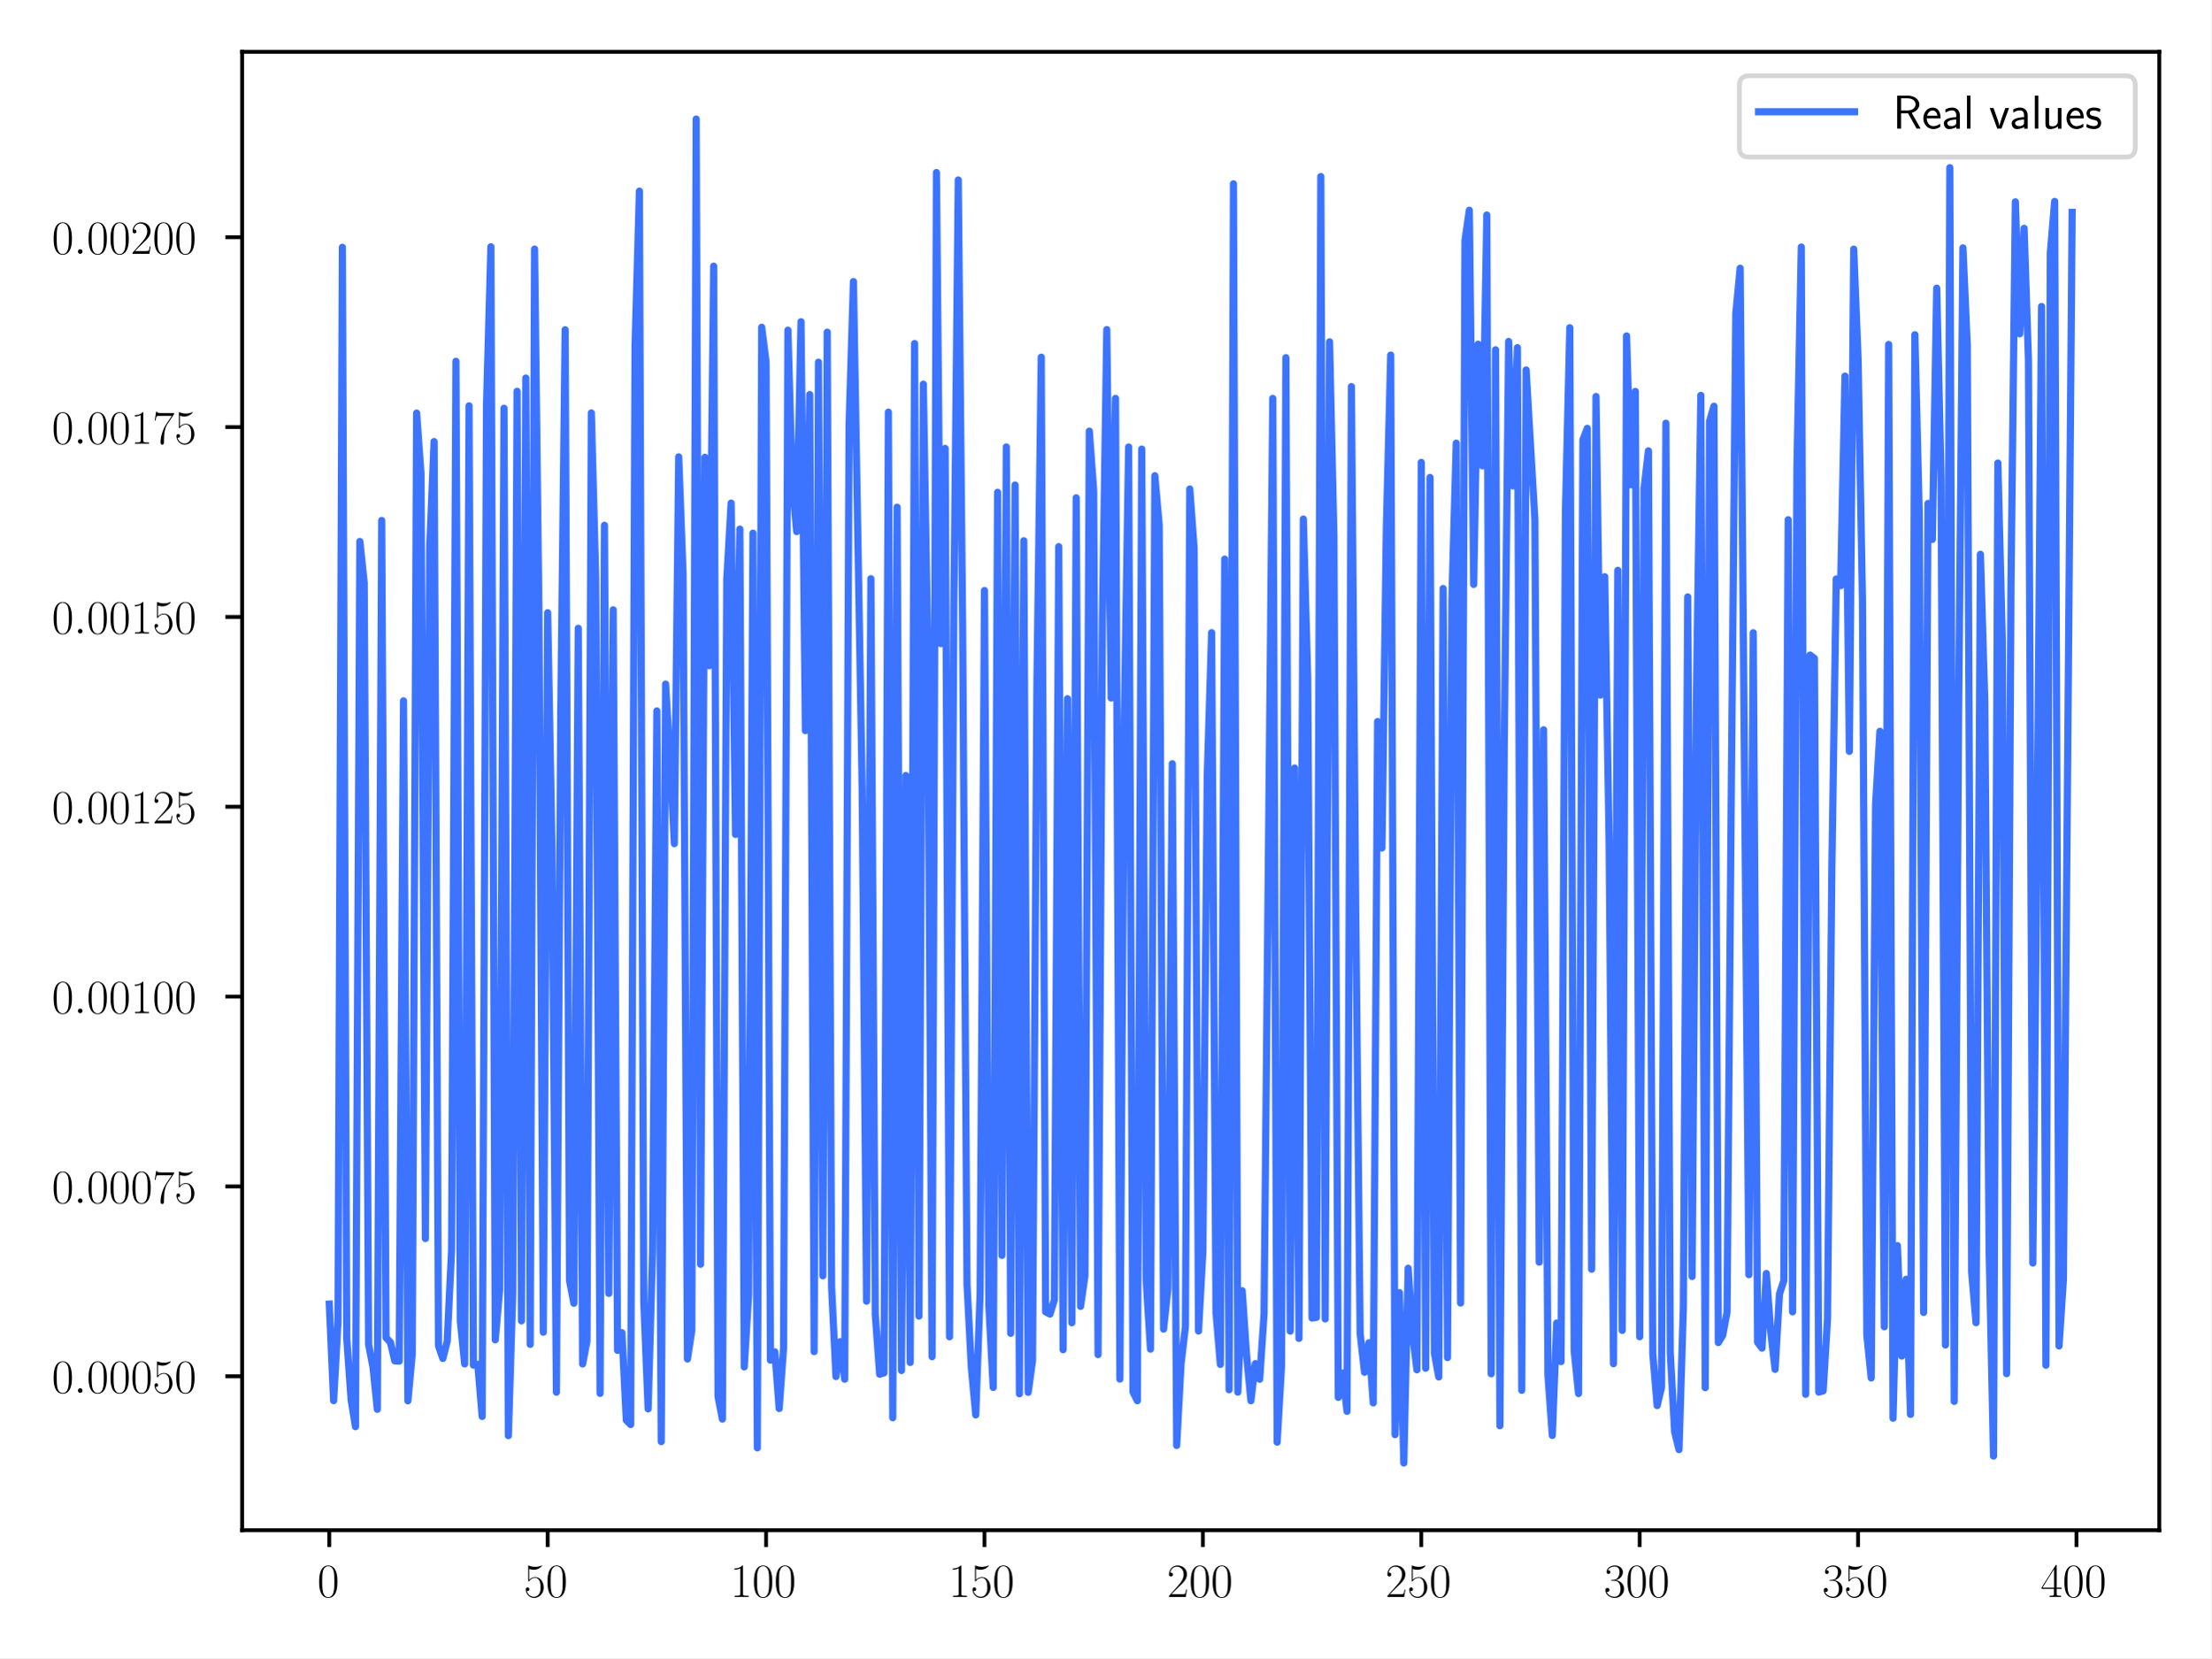
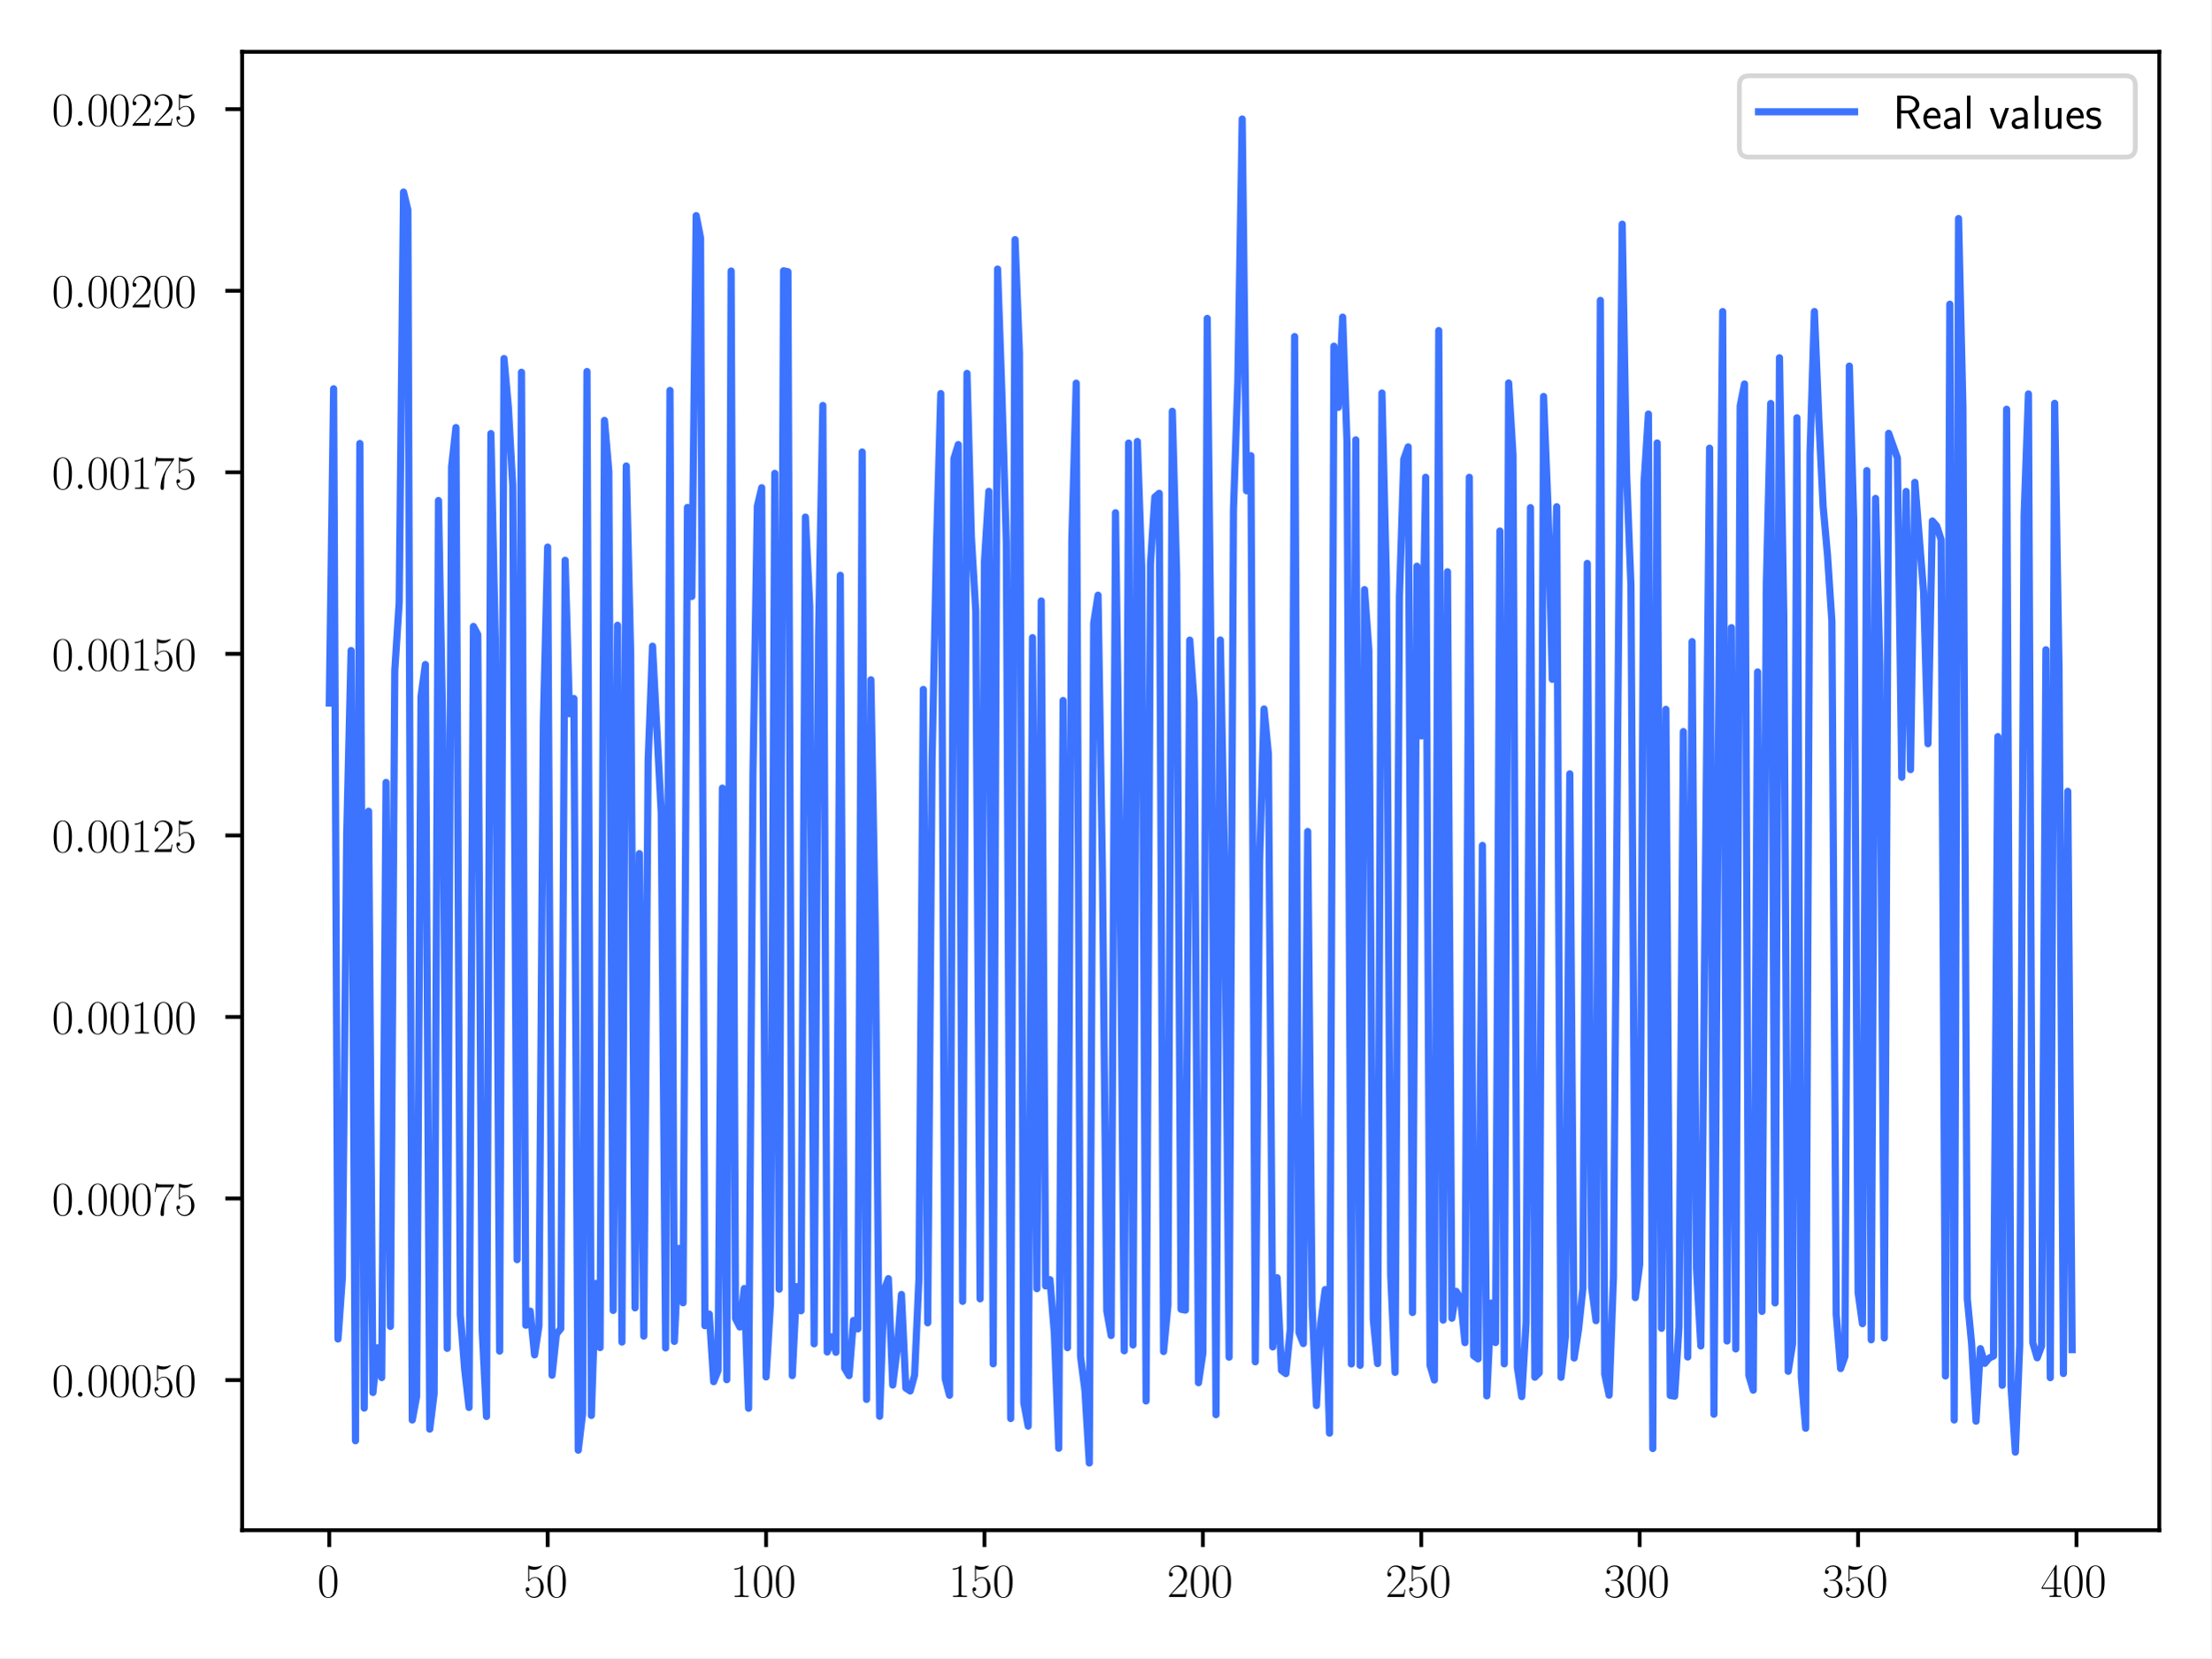
<svg xmlns="http://www.w3.org/2000/svg" xmlns:xlink="http://www.w3.org/1999/xlink" width="460.8pt" height="345.6pt" viewBox="0 0 460.8 345.6" version="1.1">
  <defs>
    <style type="text/css">*{stroke-linejoin: round; stroke-linecap: butt}</style>
  </defs>
  <g id="figure_1">
    <g id="patch_1">
      <path d="M 0 345.6  L 460.8 345.6  L 460.8 0  L 0 0  z " style="fill: #ffffff" />
    </g>
    <g id="axes_1">
      <g id="patch_2">
        <path d="M 50.455 318.944  L 450 318.944  L 450 10.8  L 50.455 10.8  z " style="fill: #ffffff" />
      </g>
      <g id="matplotlib.axis_1">
        <g id="xtick_1">
          <g id="line2d_1">
            <defs>
-               <path id="m142c5403da" d="M 0 0  L 0 3.5  " style="stroke: #000000; stroke-width: 0.8" />
+               <path id="mb5325e868c" d="M 0 0  L 0 3.5  " style="stroke: #000000; stroke-width: 0.8" />
            </defs>
            <g>
-               <use xlink:href="#m142c5403da" x="68.617" y="318.944" style="stroke: #000000; stroke-width: 0.8" />
+               <use xlink:href="#mb5325e868c" x="68.617" y="318.944" style="stroke: #000000; stroke-width: 0.8" />
            </g>
          </g>
          <g id="text_1">
            <g transform="translate(66.12587 332.8628)scale(0.1 -0.1)">
              <defs>
                <path id="CMR17-30" d="M 2688 2038  C 2688 2430 2682 3099 2413 3613  C 2176 4063 1798 4224 1466 4224  C 1158 4224 768 4082 525 3620  C 269 3137 243 2539 243 2038  C 243 1671 250 1112 448 623  C 723 -39 1216 -128 1466 -128  C 1760 -128 2208 -7 2470 604  C 2662 1048 2688 1568 2688 2038  z M 1466 -26  C 1056 -26 813 328 723 816  C 653 1196 653 1749 653 2109  C 653 2604 653 3015 736 3407  C 858 3954 1216 4121 1466 4121  C 1728 4121 2067 3947 2189 3420  C 2272 3054 2278 2623 2278 2109  C 2278 1691 2278 1176 2202 797  C 2067 96 1690 -26 1466 -26  z " transform="scale(0.015625)" />
              </defs>
              <use xlink:href="#CMR17-30" transform="scale(0.996264)" />
            </g>
          </g>
        </g>
        <g id="xtick_2">
          <g id="line2d_2">
            <g>
-               <use xlink:href="#m142c5403da" x="114.133" y="318.944" style="stroke: #000000; stroke-width: 0.8" />
+               <use xlink:href="#mb5325e868c" x="114.133" y="318.944" style="stroke: #000000; stroke-width: 0.8" />
            </g>
          </g>
          <g id="text_2">
            <g transform="translate(109.1518 332.8628)scale(0.1 -0.1)">
              <defs>
                <path id="CMR17-35" d="M 730 3750  C 794 3724 1056 3641 1325 3641  C 1920 3641 2246 3961 2432 4140  C 2432 4191 2432 4224 2394 4224  C 2387 4224 2374 4224 2323 4198  C 2099 4102 1837 4032 1517 4032  C 1325 4032 1037 4055 723 4191  C 653 4224 640 4224 634 4224  C 602 4224 595 4217 595 4090  L 595 2231  C 595 2113 595 2080 659 2080  C 691 2080 704 2093 736 2139  C 941 2435 1222 2560 1542 2560  C 1766 2560 2246 2415 2246 1293  C 2246 1087 2246 716 2054 422  C 1894 159 1645 25 1370 25  C 947 25 518 319 403 812  C 429 806 480 793 506 793  C 589 793 749 838 749 1036  C 749 1209 627 1280 506 1280  C 358 1280 262 1190 262 1011  C 262 454 704 -128 1382 -128  C 2042 -128 2669 441 2669 1267  C 2669 2054 2170 2662 1549 2662  C 1222 2662 947 2540 730 2304  L 730 3750  z " transform="scale(0.015625)" />
              </defs>
              <use xlink:href="#CMR17-35" transform="scale(0.996264)" />
              <use xlink:href="#CMR17-30" transform="translate(45.69048 0)scale(0.996264)" />
            </g>
          </g>
        </g>
        <g id="xtick_3">
          <g id="line2d_3">
            <g>
-               <use xlink:href="#m142c5403da" x="159.65" y="318.944" style="stroke: #000000; stroke-width: 0.8" />
+               <use xlink:href="#mb5325e868c" x="159.65" y="318.944" style="stroke: #000000; stroke-width: 0.8" />
            </g>
          </g>
          <g id="text_3">
            <g transform="translate(152.1777 332.8628)scale(0.1 -0.1)">
              <defs>
                <path id="CMR17-31" d="M 1702 4083  C 1702 4217 1696 4224 1606 4224  C 1357 3927 979 3833 621 3820  C 602 3820 570 3820 563 3808  C 557 3795 557 3782 557 3648  C 755 3648 1088 3686 1344 3839  L 1344 467  C 1344 243 1331 166 781 166  L 589 166  L 589 0  C 896 6 1216 12 1523 12  C 1830 12 2150 6 2458 0  L 2458 166  L 2266 166  C 1715 166 1702 236 1702 467  L 1702 4083  z " transform="scale(0.015625)" />
              </defs>
              <use xlink:href="#CMR17-31" transform="scale(0.996264)" />
              <use xlink:href="#CMR17-30" transform="translate(45.69048 0)scale(0.996264)" />
              <use xlink:href="#CMR17-30" transform="translate(91.38095 0)scale(0.996264)" />
            </g>
          </g>
        </g>
        <g id="xtick_4">
          <g id="line2d_4">
            <g>
-               <use xlink:href="#m142c5403da" x="205.166" y="318.944" style="stroke: #000000; stroke-width: 0.8" />
+               <use xlink:href="#mb5325e868c" x="205.166" y="318.944" style="stroke: #000000; stroke-width: 0.8" />
            </g>
          </g>
          <g id="text_4">
            <g transform="translate(197.6943 332.8628)scale(0.1 -0.1)">
              <use xlink:href="#CMR17-31" transform="scale(0.996264)" />
              <use xlink:href="#CMR17-35" transform="translate(45.69048 0)scale(0.996264)" />
              <use xlink:href="#CMR17-30" transform="translate(91.38095 0)scale(0.996264)" />
            </g>
          </g>
        </g>
        <g id="xtick_5">
          <g id="line2d_5">
            <g>
-               <use xlink:href="#m142c5403da" x="250.683" y="318.944" style="stroke: #000000; stroke-width: 0.8" />
+               <use xlink:href="#mb5325e868c" x="250.683" y="318.944" style="stroke: #000000; stroke-width: 0.8" />
            </g>
          </g>
          <g id="text_5">
            <g transform="translate(243.2109 332.8628)scale(0.1 -0.1)">
              <defs>
                <path id="CMR17-32" d="M 2669 990  L 2554 990  C 2490 537 2438 460 2413 422  C 2381 371 1920 371 1830 371  L 602 371  C 832 620 1280 1073 1824 1596  C 2214 1966 2669 2400 2669 3033  C 2669 3788 2067 4224 1395 4224  C 691 4224 262 3603 262 3027  C 262 2777 448 2745 525 2745  C 589 2745 781 2783 781 3007  C 781 3206 614 3264 525 3264  C 486 3264 448 3257 422 3244  C 544 3788 915 4057 1306 4057  C 1862 4057 2227 3616 2227 3033  C 2227 2477 1901 1998 1536 1583  L 262 147  L 262 0  L 2515 0  L 2669 990  z " transform="scale(0.015625)" />
              </defs>
              <use xlink:href="#CMR17-32" transform="scale(0.996264)" />
              <use xlink:href="#CMR17-30" transform="translate(45.69048 0)scale(0.996264)" />
              <use xlink:href="#CMR17-30" transform="translate(91.38095 0)scale(0.996264)" />
            </g>
          </g>
        </g>
        <g id="xtick_6">
          <g id="line2d_6">
            <g>
-               <use xlink:href="#m142c5403da" x="296.199" y="318.944" style="stroke: #000000; stroke-width: 0.8" />
+               <use xlink:href="#mb5325e868c" x="296.199" y="318.944" style="stroke: #000000; stroke-width: 0.8" />
            </g>
          </g>
          <g id="text_6">
            <g transform="translate(288.7275 332.8628)scale(0.1 -0.1)">
              <use xlink:href="#CMR17-32" transform="scale(0.996264)" />
              <use xlink:href="#CMR17-35" transform="translate(45.69048 0)scale(0.996264)" />
              <use xlink:href="#CMR17-30" transform="translate(91.38095 0)scale(0.996264)" />
            </g>
          </g>
        </g>
        <g id="xtick_7">
          <g id="line2d_7">
            <g>
-               <use xlink:href="#m142c5403da" x="341.716" y="318.944" style="stroke: #000000; stroke-width: 0.8" />
+               <use xlink:href="#mb5325e868c" x="341.716" y="318.944" style="stroke: #000000; stroke-width: 0.8" />
            </g>
          </g>
          <g id="text_7">
            <g transform="translate(334.244 332.8628)scale(0.1 -0.1)">
              <defs>
                <path id="CMR17-33" d="M 1414 2176  C 1984 2176 2234 1673 2234 1094  C 2234 322 1824 25 1453 25  C 1114 25 563 193 390 691  C 422 678 454 678 486 678  C 640 678 755 780 755 947  C 755 1132 614 1216 486 1216  C 378 1216 211 1164 211 927  C 211 335 787 -128 1466 -128  C 2176 -128 2720 432 2720 1087  C 2720 1718 2208 2176 1600 2246  C 2086 2347 2554 2776 2554 3353  C 2554 3856 2048 4224 1472 4224  C 890 4224 378 3862 378 3347  C 378 3123 544 3084 627 3084  C 762 3084 877 3167 877 3334  C 877 3500 762 3584 627 3584  C 602 3584 570 3584 544 3571  C 730 3999 1235 4076 1459 4076  C 1683 4076 2106 3966 2106 3347  C 2106 3167 2080 2851 1862 2574  C 1670 2329 1453 2316 1242 2297  C 1210 2297 1062 2284 1037 2284  C 992 2278 966 2272 966 2227  C 966 2182 973 2176 1101 2176  L 1414 2176  z " transform="scale(0.015625)" />
              </defs>
              <use xlink:href="#CMR17-33" transform="scale(0.996264)" />
              <use xlink:href="#CMR17-30" transform="translate(45.69048 0)scale(0.996264)" />
              <use xlink:href="#CMR17-30" transform="translate(91.38095 0)scale(0.996264)" />
            </g>
          </g>
        </g>
        <g id="xtick_8">
          <g id="line2d_8">
            <g>
-               <use xlink:href="#m142c5403da" x="387.233" y="318.944" style="stroke: #000000; stroke-width: 0.8" />
+               <use xlink:href="#mb5325e868c" x="387.233" y="318.944" style="stroke: #000000; stroke-width: 0.8" />
            </g>
          </g>
          <g id="text_8">
            <g transform="translate(379.7606 332.8628)scale(0.1 -0.1)">
              <use xlink:href="#CMR17-33" transform="scale(0.996264)" />
              <use xlink:href="#CMR17-35" transform="translate(45.69048 0)scale(0.996264)" />
              <use xlink:href="#CMR17-30" transform="translate(91.38095 0)scale(0.996264)" />
            </g>
          </g>
        </g>
        <g id="xtick_9">
          <g id="line2d_9">
            <g>
-               <use xlink:href="#m142c5403da" x="432.749" y="318.944" style="stroke: #000000; stroke-width: 0.8" />
+               <use xlink:href="#mb5325e868c" x="432.749" y="318.944" style="stroke: #000000; stroke-width: 0.8" />
            </g>
          </g>
          <g id="text_9">
            <g transform="translate(425.2772 332.8628)scale(0.1 -0.1)">
              <defs>
                <path id="CMR17-34" d="M 2150 4147  C 2150 4281 2144 4288 2029 4288  L 128 1254  L 128 1088  L 1779 1088  L 1779 460  C 1779 230 1766 166 1318 166  L 1197 166  L 1197 0  C 1402 12 1747 12 1965 12  C 2182 12 2528 12 2733 0  L 2733 166  L 2611 166  C 2163 166 2150 230 2150 460  L 2150 1088  L 2803 1088  L 2803 1254  L 2150 1254  L 2150 4147  z M 1798 3723  L 1798 1254  L 256 1254  L 1798 3723  z " transform="scale(0.015625)" />
              </defs>
              <use xlink:href="#CMR17-34" transform="scale(0.996264)" />
              <use xlink:href="#CMR17-30" transform="translate(45.69048 0)scale(0.996264)" />
              <use xlink:href="#CMR17-30" transform="translate(91.38095 0)scale(0.996264)" />
            </g>
          </g>
        </g>
      </g>
      <g id="matplotlib.axis_2">
        <g id="ytick_1">
          <g id="line2d_10">
            <defs>
-               <path id="m352f35ee35" d="M 0 0  L -3.5 0  " style="stroke: #000000; stroke-width: 0.8" />
+               <path id="m77a2118ca5" d="M 0 0  L -3.5 0  " style="stroke: #000000; stroke-width: 0.8" />
            </defs>
            <g>
-               <use xlink:href="#m352f35ee35" x="50.455" y="286.864" style="stroke: #000000; stroke-width: 0.8" />
+               <use xlink:href="#m77a2118ca5" x="50.455" y="287.653" style="stroke: #000000; stroke-width: 0.8" />
            </g>
          </g>
          <g id="text_10">
-             <g transform="translate(10.8 290.323)scale(0.1 -0.1)">
+             <g transform="translate(10.8 291.112)scale(0.1 -0.1)">
              <defs>
                <path id="CMMI12-3a" d="M 1178 307  C 1178 492 1024 620 870 620  C 685 620 557 467 557 313  C 557 128 710 0 864 0  C 1050 0 1178 153 1178 307  z " transform="scale(0.015625)" />
              </defs>
              <use xlink:href="#CMR17-30" transform="scale(0.996264)" />
              <use xlink:href="#CMMI12-3a" transform="translate(45.69048 0)scale(0.996264)" />
              <use xlink:href="#CMR17-30" transform="translate(72.78765 0)scale(0.996264)" />
              <use xlink:href="#CMR17-30" transform="translate(118.4781 0)scale(0.996264)" />
              <use xlink:href="#CMR17-30" transform="translate(164.1686 0)scale(0.996264)" />
              <use xlink:href="#CMR17-35" transform="translate(209.8591 0)scale(0.996264)" />
              <use xlink:href="#CMR17-30" transform="translate(255.5496 0)scale(0.996264)" />
            </g>
          </g>
        </g>
        <g id="ytick_2">
          <g id="line2d_11">
            <g>
-               <use xlink:href="#m352f35ee35" x="50.455" y="247.294" style="stroke: #000000; stroke-width: 0.8" />
+               <use xlink:href="#m77a2118ca5" x="50.455" y="249.81" style="stroke: #000000; stroke-width: 0.8" />
            </g>
          </g>
          <g id="text_11">
-             <g transform="translate(10.8 250.7529)scale(0.1 -0.1)">
+             <g transform="translate(10.8 253.2691)scale(0.1 -0.1)">
              <defs>
                <path id="CMR17-37" d="M 2886 3955  L 2886 4096  L 1382 4096  C 634 4096 621 4166 595 4288  L 480 4288  L 294 3104  L 410 3104  C 429 3226 474 3552 550 3673  C 589 3724 1062 3724 1171 3724  L 2579 3724  L 1869 2670  C 1395 1961 1069 1003 1069 166  C 1069 89 1069 -128 1299 -128  C 1530 -128 1530 89 1530 172  L 1530 466  C 1530 1514 1709 2204 2003 2644  L 2886 3955  z " transform="scale(0.015625)" />
              </defs>
              <use xlink:href="#CMR17-30" transform="scale(0.996264)" />
              <use xlink:href="#CMMI12-3a" transform="translate(45.69048 0)scale(0.996264)" />
              <use xlink:href="#CMR17-30" transform="translate(72.78765 0)scale(0.996264)" />
              <use xlink:href="#CMR17-30" transform="translate(118.4781 0)scale(0.996264)" />
              <use xlink:href="#CMR17-30" transform="translate(164.1686 0)scale(0.996264)" />
              <use xlink:href="#CMR17-37" transform="translate(209.8591 0)scale(0.996264)" />
              <use xlink:href="#CMR17-35" transform="translate(255.5496 0)scale(0.996264)" />
            </g>
          </g>
        </g>
        <g id="ytick_3">
          <g id="line2d_12">
            <g>
-               <use xlink:href="#m352f35ee35" x="50.455" y="207.724" style="stroke: #000000; stroke-width: 0.8" />
+               <use xlink:href="#m77a2118ca5" x="50.455" y="211.967" style="stroke: #000000; stroke-width: 0.8" />
            </g>
          </g>
          <g id="text_12">
-             <g transform="translate(10.8 211.1828)scale(0.1 -0.1)">
+             <g transform="translate(10.8 215.4262)scale(0.1 -0.1)">
              <use xlink:href="#CMR17-30" transform="scale(0.996264)" />
              <use xlink:href="#CMMI12-3a" transform="translate(45.69048 0)scale(0.996264)" />
              <use xlink:href="#CMR17-30" transform="translate(72.78765 0)scale(0.996264)" />
              <use xlink:href="#CMR17-30" transform="translate(118.4781 0)scale(0.996264)" />
              <use xlink:href="#CMR17-31" transform="translate(164.1686 0)scale(0.996264)" />
              <use xlink:href="#CMR17-30" transform="translate(209.8591 0)scale(0.996264)" />
              <use xlink:href="#CMR17-30" transform="translate(255.5496 0)scale(0.996264)" />
            </g>
          </g>
        </g>
        <g id="ytick_4">
          <g id="line2d_13">
            <g>
-               <use xlink:href="#m352f35ee35" x="50.455" y="168.153" style="stroke: #000000; stroke-width: 0.8" />
+               <use xlink:href="#m77a2118ca5" x="50.455" y="174.124" style="stroke: #000000; stroke-width: 0.8" />
            </g>
          </g>
          <g id="text_13">
-             <g transform="translate(10.8 171.6127)scale(0.1 -0.1)">
+             <g transform="translate(10.8 177.5833)scale(0.1 -0.1)">
              <use xlink:href="#CMR17-30" transform="scale(0.996264)" />
              <use xlink:href="#CMMI12-3a" transform="translate(45.69048 0)scale(0.996264)" />
              <use xlink:href="#CMR17-30" transform="translate(72.78765 0)scale(0.996264)" />
              <use xlink:href="#CMR17-30" transform="translate(118.4781 0)scale(0.996264)" />
              <use xlink:href="#CMR17-31" transform="translate(164.1686 0)scale(0.996264)" />
              <use xlink:href="#CMR17-32" transform="translate(209.8591 0)scale(0.996264)" />
              <use xlink:href="#CMR17-35" transform="translate(255.5496 0)scale(0.996264)" />
            </g>
          </g>
        </g>
        <g id="ytick_5">
          <g id="line2d_14">
            <g>
-               <use xlink:href="#m352f35ee35" x="50.455" y="128.583" style="stroke: #000000; stroke-width: 0.8" />
+               <use xlink:href="#m77a2118ca5" x="50.455" y="136.281" style="stroke: #000000; stroke-width: 0.8" />
            </g>
          </g>
          <g id="text_14">
-             <g transform="translate(10.8 132.0426)scale(0.1 -0.1)">
+             <g transform="translate(10.8 139.7405)scale(0.1 -0.1)">
              <use xlink:href="#CMR17-30" transform="scale(0.996264)" />
              <use xlink:href="#CMMI12-3a" transform="translate(45.69048 0)scale(0.996264)" />
              <use xlink:href="#CMR17-30" transform="translate(72.78765 0)scale(0.996264)" />
              <use xlink:href="#CMR17-30" transform="translate(118.4781 0)scale(0.996264)" />
              <use xlink:href="#CMR17-31" transform="translate(164.1686 0)scale(0.996264)" />
              <use xlink:href="#CMR17-35" transform="translate(209.8591 0)scale(0.996264)" />
              <use xlink:href="#CMR17-30" transform="translate(255.5496 0)scale(0.996264)" />
            </g>
          </g>
        </g>
        <g id="ytick_6">
          <g id="line2d_15">
            <g>
-               <use xlink:href="#m352f35ee35" x="50.455" y="89.013" style="stroke: #000000; stroke-width: 0.8" />
+               <use xlink:href="#m77a2118ca5" x="50.455" y="98.438" style="stroke: #000000; stroke-width: 0.8" />
            </g>
          </g>
          <g id="text_15">
-             <g transform="translate(10.8 92.47252)scale(0.1 -0.1)">
+             <g transform="translate(10.8 101.8976)scale(0.1 -0.1)">
              <use xlink:href="#CMR17-30" transform="scale(0.996264)" />
              <use xlink:href="#CMMI12-3a" transform="translate(45.69048 0)scale(0.996264)" />
              <use xlink:href="#CMR17-30" transform="translate(72.78765 0)scale(0.996264)" />
              <use xlink:href="#CMR17-30" transform="translate(118.4781 0)scale(0.996264)" />
              <use xlink:href="#CMR17-31" transform="translate(164.1686 0)scale(0.996264)" />
              <use xlink:href="#CMR17-37" transform="translate(209.8591 0)scale(0.996264)" />
              <use xlink:href="#CMR17-35" transform="translate(255.5496 0)scale(0.996264)" />
            </g>
          </g>
        </g>
        <g id="ytick_7">
          <g id="line2d_16">
            <g>
-               <use xlink:href="#m352f35ee35" x="50.455" y="49.443" style="stroke: #000000; stroke-width: 0.8" />
+               <use xlink:href="#m77a2118ca5" x="50.455" y="60.595" style="stroke: #000000; stroke-width: 0.8" />
            </g>
          </g>
          <g id="text_16">
-             <g transform="translate(10.8 52.90242)scale(0.1 -0.1)">
+             <g transform="translate(10.8 64.05472)scale(0.1 -0.1)">
              <use xlink:href="#CMR17-30" transform="scale(0.996264)" />
              <use xlink:href="#CMMI12-3a" transform="translate(45.69048 0)scale(0.996264)" />
              <use xlink:href="#CMR17-30" transform="translate(72.78765 0)scale(0.996264)" />
              <use xlink:href="#CMR17-30" transform="translate(118.4781 0)scale(0.996264)" />
              <use xlink:href="#CMR17-32" transform="translate(164.1686 0)scale(0.996264)" />
              <use xlink:href="#CMR17-30" transform="translate(209.8591 0)scale(0.996264)" />
              <use xlink:href="#CMR17-30" transform="translate(255.5496 0)scale(0.996264)" />
            </g>
          </g>
        </g>
-       </g>
-       <g id="line2d_17">
-         <path d="M 68.617 271.816  L 69.527 291.947  L 70.437 275.465  L 71.348 51.539  L 72.258 278.902  L 73.168 291.765  L 74.079 297.366  L 74.989 112.85  L 75.899 121.483  L 76.81 280.227  L 77.72 284.899  L 78.63 293.747  L 79.541 108.474  L 80.451 278.81  L 81.361 279.786  L 82.272 283.651  L 83.182 283.714  L 84.092 146.08  L 85.003 291.974  L 85.913 282.161  L 86.823 86.097  L 87.734 98.769  L 88.644 258.158  L 89.554 113.787  L 90.464 92.028  L 91.375 280.489  L 92.285 283.147  L 93.195 279.534  L 94.106 260.625  L 95.016 75.296  L 95.926 275.365  L 96.837 284.29  L 97.747 84.583  L 98.657 284.54  L 99.568 284.353  L 100.478 295.241  L 101.388 84.336  L 102.299 51.424  L 103.209 279.271  L 104.119 268.868  L 105.03 85.088  L 105.94 299.233  L 106.85 269.663  L 107.761 81.546  L 108.671 275.314  L 109.581 78.792  L 110.492 280.212  L 111.402 51.912  L 112.312 127.934  L 113.223 277.671  L 114.133 127.705  L 115.043 177.026  L 115.954 290.179  L 116.864 148.186  L 117.774 68.726  L 118.685 266.918  L 119.595 271.647  L 120.505 130.947  L 121.416 284.295  L 122.326 279.531  L 123.236 86.068  L 124.147 120.475  L 125.057 290.43  L 125.967 109.489  L 126.878 269.59  L 127.788 127.101  L 128.698 281.457  L 129.609 277.78  L 130.519 296.011  L 131.429 296.923  L 132.34 71.931  L 133.25 39.833  L 134.16 271.431  L 135.071 293.66  L 135.981 260.862  L 136.891 148.174  L 137.802 300.479  L 138.712 142.577  L 139.622 157.999  L 140.533 175.843  L 141.443 95.218  L 142.353 119.736  L 143.264 283.268  L 144.174 277.272  L 145.084 24.807  L 145.995 263.514  L 146.905 95.307  L 147.815 138.754  L 148.726 55.468  L 149.636 291.098  L 150.546 295.788  L 151.457 120.705  L 152.367 104.858  L 153.277 173.923  L 154.188 110.276  L 155.098 284.91  L 156.008 269.966  L 156.919 111.125  L 157.829 301.782  L 158.739 68.21  L 159.65 75.462  L 160.56 283.5  L 161.47 281.763  L 162.381 293.586  L 163.291 280.978  L 164.201 68.808  L 165.112 100.806  L 166.022 110.796  L 166.932 67.052  L 167.843 152.287  L 168.753 82.233  L 169.663 281.723  L 170.574 75.482  L 171.484 265.927  L 172.394 69.222  L 173.305 268.211  L 174.215 286.925  L 175.125 279.656  L 176.036 287.473  L 176.946 88.465  L 177.856 58.682  L 179.677 164.256  L 180.587 271.213  L 181.498 120.612  L 182.408 273.961  L 183.318 286.434  L 184.229 286.159  L 185.139 85.894  L 186.049 295.504  L 186.96 105.706  L 187.87 285.664  L 188.78 161.634  L 189.691 283.986  L 190.601 71.599  L 191.511 274.324  L 192.422 80.066  L 193.332 133.523  L 194.242 282.783  L 195.153 35.956  L 196.063 134.146  L 196.973 93.462  L 197.884 278.632  L 198.794 125.562  L 199.704 37.506  L 200.615 130.903  L 201.525 267.671  L 202.435 285.144  L 203.346 294.915  L 204.256 269.598  L 205.166 123.075  L 206.077 272.239  L 206.987 289.19  L 207.897 102.597  L 208.808 261.67  L 209.718 93.154  L 210.628 277.914  L 211.539 101.085  L 212.449 290.507  L 213.359 112.698  L 214.27 290.21  L 215.18 283.605  L 216.09 142.743  L 217.001 74.445  L 217.911 273.421  L 218.821 273.909  L 219.732 270.935  L 220.642 113.931  L 221.552 281.321  L 222.463 145.633  L 223.373 275.714  L 224.283 103.754  L 225.194 272.297  L 226.104 265.924  L 227.014 89.855  L 227.925 102.26  L 228.835 282.34  L 229.745 129.449  L 230.656 68.692  L 231.566 145.488  L 232.476 83.027  L 233.387 287.451  L 234.297 149.98  L 235.207 93.16  L 236.118 290.123  L 237.028 291.96  L 237.938 93.594  L 238.849 266.646  L 239.759 281.206  L 240.669 99.151  L 241.58 109.474  L 242.49 277.031  L 243.4 268.538  L 244.311 159.184  L 245.221 301.281  L 246.131 284.285  L 247.042 276.492  L 247.952 101.913  L 248.862 114.34  L 249.773 277.431  L 250.683 260.802  L 251.593 161.721  L 252.504 131.861  L 253.414 273.564  L 254.324 284.386  L 255.235 116.527  L 256.145 289.675  L 257.055 38.306  L 257.966 290.166  L 258.876 269.025  L 259.786 282.422  L 260.697 291.96  L 261.607 284.229  L 262.517 287.479  L 263.428 273.919  L 265.248 83.029  L 266.159 300.598  L 267.069 284.743  L 267.979 74.546  L 268.89 277.454  L 269.8 160.066  L 270.71 278.972  L 271.621 108.184  L 272.531 141.266  L 273.441 274.728  L 274.351 274.582  L 275.262 36.797  L 276.172 274.916  L 277.082 71.242  L 277.993 111.67  L 278.903 291.27  L 279.813 286.181  L 280.724 294.167  L 281.634 80.573  L 282.544 190.544  L 283.455 277.893  L 284.365 286.025  L 285.275 279.877  L 286.186 292.411  L 287.096 150.393  L 288.006 176.736  L 288.917 110.141  L 289.827 74.009  L 290.737 299.024  L 291.648 269.429  L 292.558 304.938  L 293.468 264.348  L 294.379 278.176  L 295.289 285.51  L 296.199 96.372  L 297.11 285.182  L 298.02 99.513  L 298.93 282.014  L 299.841 287.013  L 300.751 122.658  L 301.661 282.97  L 302.572 125.122  L 303.482 92.363  L 304.392 271.595  L 305.303 50.174  L 306.213 43.818  L 307.123 121.807  L 308.034 71.735  L 308.944 97.098  L 309.854 44.809  L 310.765 286.347  L 311.675 72.905  L 312.585 297.175  L 313.496 155.297  L 314.406 71.168  L 315.316 101.287  L 316.227 72.45  L 317.137 289.779  L 318.047 77.101  L 319.868 108.211  L 320.778 263.08  L 321.689 152.106  L 322.599 286.653  L 323.509 299.194  L 324.42 275.77  L 325.33 283.808  L 326.24 106.578  L 327.151 68.301  L 328.061 281.53  L 328.971 290.469  L 329.882 91.681  L 330.792 89.271  L 331.702 264.553  L 332.613 82.636  L 333.523 144.876  L 334.433 120.203  L 335.344 175.441  L 336.254 284.239  L 337.164 118.875  L 338.075 277.309  L 338.985 70.011  L 339.895 101.05  L 340.806 81.576  L 341.716 278.627  L 342.626 101.81  L 343.537 93.964  L 344.447 282.132  L 345.357 292.973  L 346.268 289.165  L 347.178 88.2  L 348.088 281.889  L 348.999 298.434  L 349.909 302.144  L 350.819 272.572  L 351.73 124.407  L 352.64 266.068  L 353.55 143.686  L 354.461 82.398  L 355.371 289.238  L 356.281 87.801  L 357.192 84.664  L 358.102 279.834  L 359.012 278.349  L 359.923 273.494  L 360.833 161.661  L 361.743 65.436  L 362.654 55.898  L 364.474 265.69  L 365.385 131.875  L 366.295 279.782  L 367.205 280.999  L 368.116 265.44  L 369.026 277.549  L 369.936 285.417  L 370.847 269.712  L 371.757 266.92  L 372.667 108.324  L 373.578 273.437  L 374.488 97.12  L 375.398 51.483  L 376.309 290.62  L 377.219 136.527  L 378.129 137.222  L 379.04 290.16  L 379.95 289.909  L 380.86 274.945  L 381.771 180.537  L 382.681 120.673  L 383.591 122.085  L 384.502 78.382  L 385.412 156.603  L 386.322 51.923  L 387.233 74.799  L 388.143 124.972  L 389.053 278.221  L 389.964 287.214  L 390.874 167.726  L 391.784 152.426  L 392.695 276.547  L 393.605 71.784  L 394.515 295.606  L 395.426 259.634  L 396.336 282.651  L 397.246 266.637  L 398.157 294.809  L 399.067 69.761  L 399.977 107.174  L 400.888 273.559  L 401.798 104.935  L 402.708 112.422  L 403.619 60.061  L 404.529 99.856  L 405.439 280.338  L 406.35 34.945  L 407.26 292.093  L 408.17 150.04  L 409.081 51.652  L 409.991 72.067  L 410.901 265.181  L 411.812 275.702  L 412.722 115.53  L 413.632 145.942  L 414.543 260.712  L 415.453 303.498  L 416.363 96.5  L 417.274 133.015  L 418.184 286.32  L 419.094 121.931  L 420.005 42.063  L 420.915 69.578  L 421.825 47.587  L 422.736 74.995  L 423.646 263.261  L 424.556 173.693  L 425.467 63.877  L 426.377 284.557  L 427.287 52.75  L 428.198 41.978  L 429.108 280.541  L 430.018 266.661  L 431.839 44.262  L 431.839 44.262  " clip-path="url(#pf9ac908cab)" style="fill: none; stroke: #3c74ff; stroke-width: 1.5; stroke-linecap: square" />
+         <g id="ytick_8">
+           <g id="line2d_17">
+             <g>
+               <use xlink:href="#m77a2118ca5" x="50.455" y="22.753" style="stroke: #000000; stroke-width: 0.8" />
+             </g>
+           </g>
+           <g id="text_17">
+             <g transform="translate(10.8 26.21185)scale(0.1 -0.1)">
+               <use xlink:href="#CMR17-30" transform="scale(0.996264)" />
+               <use xlink:href="#CMMI12-3a" transform="translate(45.69048 0)scale(0.996264)" />
+               <use xlink:href="#CMR17-30" transform="translate(72.78765 0)scale(0.996264)" />
+               <use xlink:href="#CMR17-30" transform="translate(118.4781 0)scale(0.996264)" />
+               <use xlink:href="#CMR17-32" transform="translate(164.1686 0)scale(0.996264)" />
+               <use xlink:href="#CMR17-32" transform="translate(209.8591 0)scale(0.996264)" />
+               <use xlink:href="#CMR17-35" transform="translate(255.5496 0)scale(0.996264)" />
+             </g>
+           </g>
+         </g>
+       </g>
+       <g id="line2d_18">
+         <path d="M 68.617 146.53  L 69.527 81.025  L 70.437 279.094  L 71.348 266.277  L 72.258 173.569  L 73.168 135.581  L 74.079 300.296  L 74.989 92.428  L 75.899 293.496  L 76.81 169.079  L 77.72 290.243  L 78.63 280.93  L 79.541 287.133  L 80.451 163.078  L 81.361 276.472  L 82.272 139.71  L 83.182 125.625  L 84.092 40.03  L 85.003 43.783  L 85.913 295.975  L 86.823 291.064  L 87.734 145.165  L 88.644 138.5  L 89.554 297.878  L 90.464 290.511  L 91.375 104.324  L 92.285 152.882  L 93.195 281.039  L 94.106 97.279  L 95.016 89.11  L 95.926 273.984  L 96.837 285.43  L 97.747 293.361  L 98.657 130.561  L 99.568 132.287  L 100.478 277.167  L 101.388 295.242  L 102.299 90.366  L 103.209 133.106  L 104.119 281.619  L 105.03 74.724  L 105.94 84.845  L 106.85 101.221  L 107.761 262.559  L 108.671 77.588  L 109.581 276.226  L 110.492 273.276  L 111.402 282.4  L 112.312 276.341  L 113.223 150.984  L 114.133 114.023  L 115.043 286.639  L 115.954 278.071  L 116.864 276.914  L 117.774 116.772  L 118.685 148.757  L 119.595 145.586  L 120.505 302.266  L 121.416 294.638  L 122.326 77.435  L 123.236 295.025  L 124.147 267.511  L 125.057 280.883  L 125.967 87.615  L 126.878 98.243  L 127.788 273.132  L 128.698 130.325  L 129.609 279.731  L 130.519 97.117  L 131.429 136.214  L 132.34 272.6  L 133.25 177.926  L 134.16 278.491  L 135.071 158.655  L 135.981 134.676  L 137.802 169.526  L 138.712 280.958  L 139.622 81.372  L 140.533 279.589  L 141.443 260.2  L 142.353 271.541  L 143.264 105.767  L 144.174 124.322  L 145.084 44.94  L 145.995 49.599  L 146.905 276.327  L 147.815 273.895  L 148.726 287.988  L 149.636 285.681  L 150.546 164.267  L 151.457 287.577  L 152.367 56.484  L 153.277 274.797  L 154.188 276.595  L 155.098 268.577  L 156.008 293.528  L 156.919 161.134  L 157.829 105.476  L 158.739 101.649  L 159.65 286.999  L 160.56 271.75  L 161.47 98.653  L 162.381 268.709  L 163.291 56.437  L 164.201 56.633  L 165.112 286.72  L 166.022 268.169  L 166.932 273.206  L 167.843 107.768  L 168.753 126.415  L 169.663 280.1  L 170.574 132.606  L 171.484 84.506  L 172.394 281.802  L 173.305 278.632  L 174.215 281.864  L 175.125 119.897  L 176.036 285.191  L 176.946 286.727  L 177.856 275.234  L 178.767 276.99  L 179.677 94.202  L 180.587 291.687  L 181.498 141.684  L 182.408 193.565  L 183.318 295.205  L 184.229 269.022  L 185.139 266.512  L 186.049 288.688  L 186.96 281.227  L 187.87 269.807  L 188.78 289.325  L 189.691 289.923  L 190.601 286.592  L 191.511 266.45  L 192.422 143.689  L 193.332 275.716  L 194.242 158.777  L 195.153 114.143  L 196.063 82.03  L 196.973 287.333  L 197.884 290.823  L 198.794 95.622  L 199.704 92.661  L 200.615 271.249  L 201.525 77.816  L 202.435 111.855  L 203.346 127.404  L 204.256 270.73  L 205.166 116.987  L 206.077 102.399  L 206.987 284.267  L 207.897 56.076  L 208.808 82.366  L 209.718 112.97  L 210.628 295.664  L 211.539 49.944  L 212.449 73.455  L 213.359 292.34  L 214.27 297.258  L 215.18 132.9  L 216.09 268.6  L 217.001 125.254  L 217.911 268.041  L 218.821 266.724  L 219.732 277.956  L 220.642 301.869  L 221.552 146.008  L 222.463 280.905  L 223.373 112.536  L 224.283 79.851  L 225.194 282.734  L 226.104 289.854  L 227.014 304.938  L 227.925 129.888  L 228.835 124.056  L 229.745 181.478  L 230.656 273.221  L 231.566 278.361  L 232.476 106.864  L 233.387 175.672  L 234.297 281.558  L 235.207 92.339  L 236.118 280.341  L 237.028 92.012  L 237.938 118.176  L 238.849 292.006  L 239.759 117.644  L 240.669 103.594  L 241.58 102.819  L 242.49 281.706  L 243.4 272.022  L 244.311 85.72  L 245.221 119.585  L 246.131 272.893  L 247.042 273.066  L 247.952 133.42  L 248.862 146.392  L 249.773 288.207  L 250.683 281.994  L 251.593 66.358  L 252.504 149.826  L 253.414 294.868  L 254.324 133.392  L 255.235 181.397  L 256.145 282.884  L 257.055 106.236  L 257.966 79.511  L 258.876 24.807  L 259.786 102.288  L 260.697 94.981  L 261.607 283.847  L 262.517 179.422  L 263.428 147.767  L 264.338 157.139  L 265.248 280.744  L 266.159 266.316  L 267.069 285.624  L 267.979 286.309  L 268.89 277.113  L 269.8 70.145  L 270.71 277.743  L 271.621 280.044  L 272.531 173.306  L 273.441 272.064  L 274.351 292.958  L 275.262 275.69  L 276.172 268.789  L 277.082 298.718  L 277.993 72.145  L 278.903 84.906  L 279.813 66.094  L 280.724 92.358  L 281.634 284.299  L 282.544 91.671  L 283.455 284.581  L 284.365 122.885  L 285.275 135.442  L 286.186 274.928  L 287.096 284.214  L 288.006 81.914  L 288.917 120.349  L 289.827 265.727  L 290.737 286.044  L 291.648 124.379  L 292.558 95.692  L 293.468 93.142  L 294.379 273.573  L 295.289 118.006  L 296.199 153.395  L 297.11 99.47  L 298.02 284.536  L 298.93 287.646  L 299.841 68.899  L 300.751 275.151  L 301.661 119.165  L 302.572 274.765  L 303.482 269.167  L 304.392 270.719  L 305.303 279.852  L 306.213 99.48  L 307.123 282.587  L 308.034 283.243  L 308.944 176.213  L 309.854 290.95  L 310.765 271.593  L 311.675 279.832  L 312.585 110.677  L 313.496 284.269  L 314.406 79.81  L 315.316 94.869  L 316.227 284.993  L 317.137 291.1  L 318.047 275.578  L 318.958 105.812  L 319.868 287.055  L 320.778 286.147  L 321.689 82.63  L 322.599 105.429  L 323.509 141.601  L 324.42 105.618  L 325.33 287.071  L 326.24 278.641  L 327.151 161.289  L 328.061 283.06  L 328.971 277.131  L 329.882 268.58  L 330.792 117.427  L 331.702 268.317  L 332.613 275.273  L 333.523 62.6  L 334.433 286.433  L 335.344 290.805  L 336.254 266.254  L 337.164 148.723  L 338.075 46.726  L 338.985 98.647  L 339.895 122.026  L 340.806 270.472  L 341.716 263.559  L 342.626 100.53  L 343.537 86.297  L 344.447 301.919  L 345.357 92.318  L 346.268 276.864  L 347.178 147.845  L 348.088 290.853  L 348.999 291.011  L 349.909 276.558  L 350.819 152.482  L 351.73 282.852  L 352.64 133.73  L 353.55 264.325  L 354.461 280.543  L 356.281 93.41  L 357.192 294.769  L 358.102 157.217  L 359.012 64.934  L 359.923 279.51  L 360.833 130.819  L 361.743 281.161  L 362.654 84.623  L 363.564 80.026  L 364.474 286.69  L 365.385 289.76  L 366.295 140.051  L 367.205 273.335  L 368.116 121.721  L 369.026 84.09  L 369.936 271.573  L 370.847 74.565  L 371.757 128.527  L 372.667 285.825  L 373.578 280.106  L 374.488 87.081  L 375.398 287.069  L 376.309 297.697  L 377.219 94.522  L 378.129 64.931  L 379.04 87.046  L 379.95 105.598  L 380.86 115.714  L 381.771 129.491  L 382.681 273.895  L 383.591 285.252  L 384.502 282.702  L 385.412 76.302  L 386.322 108.134  L 387.233 269.359  L 388.143 275.901  L 389.053 98.087  L 389.964 279.256  L 390.874 103.871  L 391.784 138.754  L 392.695 278.873  L 393.605 90.32  L 395.426 95.455  L 396.336 161.992  L 397.246 102.428  L 398.157 160.415  L 399.067 100.522  L 400.888 123.413  L 401.798 155.017  L 402.708 108.59  L 403.619 109.638  L 404.529 112.467  L 405.439 286.798  L 406.35 63.404  L 407.26 295.973  L 408.17 45.552  L 409.081 85.032  L 409.991 270.684  L 410.901 280.133  L 411.812 296.218  L 412.722 281.104  L 413.632 284.169  L 414.543 283.067  L 415.453 282.641  L 416.363 153.536  L 417.274 288.74  L 418.184 85.296  L 419.094 288.834  L 420.005 302.671  L 420.915 280.392  L 421.825 107.491  L 422.736 82.102  L 423.646 279.873  L 424.556 283.015  L 425.467 280.561  L 426.377 135.429  L 427.287 287.153  L 428.198 84.062  L 429.108 139.429  L 430.018 286.285  L 430.929 164.937  L 431.839 281.31  L 431.839 281.31  " clip-path="url(#p20dc94002e)" style="fill: none; stroke: #3c74ff; stroke-width: 1.5; stroke-linecap: square" />
      </g>
      <g id="patch_3">
        <path d="M 50.455 318.944  L 50.455 10.8  " style="fill: none; stroke: #000000; stroke-width: 0.8; stroke-linejoin: miter; stroke-linecap: square" />
      </g>
      <g id="patch_4">
        <path d="M 450 318.944  L 450 10.8  " style="fill: none; stroke: #000000; stroke-width: 0.8; stroke-linejoin: miter; stroke-linecap: square" />
      </g>
      <g id="patch_5">
        <path d="M 50.455 318.944  L 450 318.944  " style="fill: none; stroke: #000000; stroke-width: 0.8; stroke-linejoin: miter; stroke-linecap: square" />
      </g>
      <g id="patch_6">
        <path d="M 50.455 10.8  L 450 10.8  " style="fill: none; stroke: #000000; stroke-width: 0.8; stroke-linejoin: miter; stroke-linecap: square" />
      </g>
      <g id="legend_1">
        <g id="patch_7">
          <path d="M 364.494 32.737  L 443 32.737  Q 445 32.737 445 30.737  L 445 17.8  Q 445 15.8 443 15.8  L 364.494 15.8  Q 362.494 15.8 362.494 17.8  L 362.494 30.737  Q 362.494 32.737 364.494 32.737  z " style="fill: #ffffff; opacity: 0.8; stroke: #cccccc; stroke-linejoin: miter" />
        </g>
-         <g id="line2d_18">
+         <g id="line2d_19">
          <path d="M 366.494 23.3  L 376.494 23.3  L 386.494 23.3  " style="fill: none; stroke: #3c74ff; stroke-width: 1.5; stroke-linecap: square" />
        </g>
-         <g id="text_17">
+         <g id="text_18">
          <g transform="translate(394.4938 26.8)scale(0.1 -0.1)">
            <defs>
              <path id="CMSS17-52" d="M 2522 2099  L 2534 2105  C 3533 2450 3539 3125 3539 3244  C 3539 3838 2925 4416 2003 4416  L 570 4416  L 570 0  L 1094 0  L 1094 2041  L 2035 2041  L 3168 0  L 3706 0  L 2522 2099  z M 1094 2432  L 1094 4057  L 1933 4057  C 2746 4057 3034 3607 3034 3244  C 3034 2907 2778 2432 1933 2432  L 1094 2432  z " transform="scale(0.015625)" />
              <path id="CMSS17-65" d="M 2502 1375  C 2502 1587 2490 2001 2285 2347  C 2061 2713 1696 2816 1421 2816  C 755 2816 192 2184 192 1363  C 192 579 774 -64 1510 -64  C 1798 -64 2150 19 2470 249  C 2470 275 2458 414 2451 421  C 2451 433 2432 629 2432 655  C 2125 408 1773 326 1517 326  C 1107 326 666 667 646 1375  L 2502 1375  z M 698 1728  C 781 2086 1062 2425 1421 2425  C 1517 2425 1965 2412 2080 1728  L 698 1728  z " transform="scale(0.015625)" />
              <path id="CMSS17-61" d="M 2406 1789  C 2406 2399 1978 2816 1402 2816  C 1120 2816 813 2764 461 2559  L 499 2133  C 659 2250 934 2438 1395 2438  C 1722 2438 1920 2185 1920 1782  L 1920 1536  C 896 1504 256 1209 256 711  C 256 452 416 -64 947 -64  C 1043 -64 1562 -52 1933 224  L 1933 -13  L 2406 -13  L 2406 1789  z M 1920 824  C 1920 711 1920 559 1728 446  C 1562 339 1350 326 1261 326  C 941 326 723 503 723 723  C 723 1165 1722 1209 1920 1216  L 1920 824  z " transform="scale(0.015625)" />
              <path id="CMSS17-6c" d="M 947 4416  L 474 4416  L 474 0  L 947 0  L 947 4416  z " transform="scale(0.015625)" />
              <path id="CMSS17-76" d="M 2675 2752  L 2176 2752  L 1747 1555  C 1613 1164 1421 627 1389 352  L 1382 352  C 1370 467 1318 633 1286 748  C 1248 889 1197 1056 1158 1171  L 595 2752  L 83 2752  L 1094 0  L 1664 0  L 2675 2752  z " transform="scale(0.015625)" />
              <path id="CMSS17-75" d="M 2618 2752  L 2131 2752  L 2131 976  C 2131 500 1786 307 1421 307  C 998 307 960 448 960 712  L 960 2752  L 474 2752  L 474 680  C 474 179 646 -64 1088 -64  C 1306 -64 1798 -13 2144 307  L 2144 -13  L 2618 -13  L 2618 2752  z " transform="scale(0.015625)" />
              <path id="CMSS17-73" d="M 2061 2623  C 1683 2803 1389 2816 1197 2816  C 742 2816 198 2655 198 2009  C 198 1363 902 1222 1094 1183  C 1389 1126 1715 1062 1715 742  C 1715 339 1254 339 1171 339  C 915 339 563 409 243 639  L 166 211  C 531 0 883 -64 1178 -64  C 1965 -64 2163 416 2163 780  C 2163 1094 1984 1305 1862 1401  C 1651 1567 1574 1587 1050 1695  C 960 1708 646 1779 646 2067  C 646 2431 1050 2431 1139 2431  C 1555 2431 1811 2303 1984 2207  L 2061 2623  z " transform="scale(0.015625)" />
            </defs>
            <use xlink:href="#CMSS17-52" transform="scale(0.996264)" />
            <use xlink:href="#CMSS17-65" transform="translate(60.41616 0)scale(0.996264)" />
            <use xlink:href="#CMSS17-61" transform="translate(102.055 0)scale(0.996264)" />
            <use xlink:href="#CMSS17-6c" transform="translate(146.9769 0)scale(0.996264)" />
            <use xlink:href="#CMSS17-76" transform="translate(200.3867 0)scale(0.996264)" />
            <use xlink:href="#CMSS17-61" transform="translate(243.3869 0)scale(0.996264)" />
            <use xlink:href="#CMSS17-6c" transform="translate(288.3088 0)scale(0.996264)" />
            <use xlink:href="#CMSS17-75" transform="translate(310.4895 0)scale(0.996264)" />
            <use xlink:href="#CMSS17-65" transform="translate(358.6945 0)scale(0.996264)" />
            <use xlink:href="#CMSS17-73" transform="translate(400.3333 0)scale(0.996264)" />
          </g>
        </g>
      </g>
    </g>
  </g>
  <defs>
-     <clipPath id="pf9ac908cab">
+     <clipPath id="p20dc94002e">
      <rect x="50.455" y="10.8" width="399.545" height="308.144" />
    </clipPath>
  </defs>
</svg>
